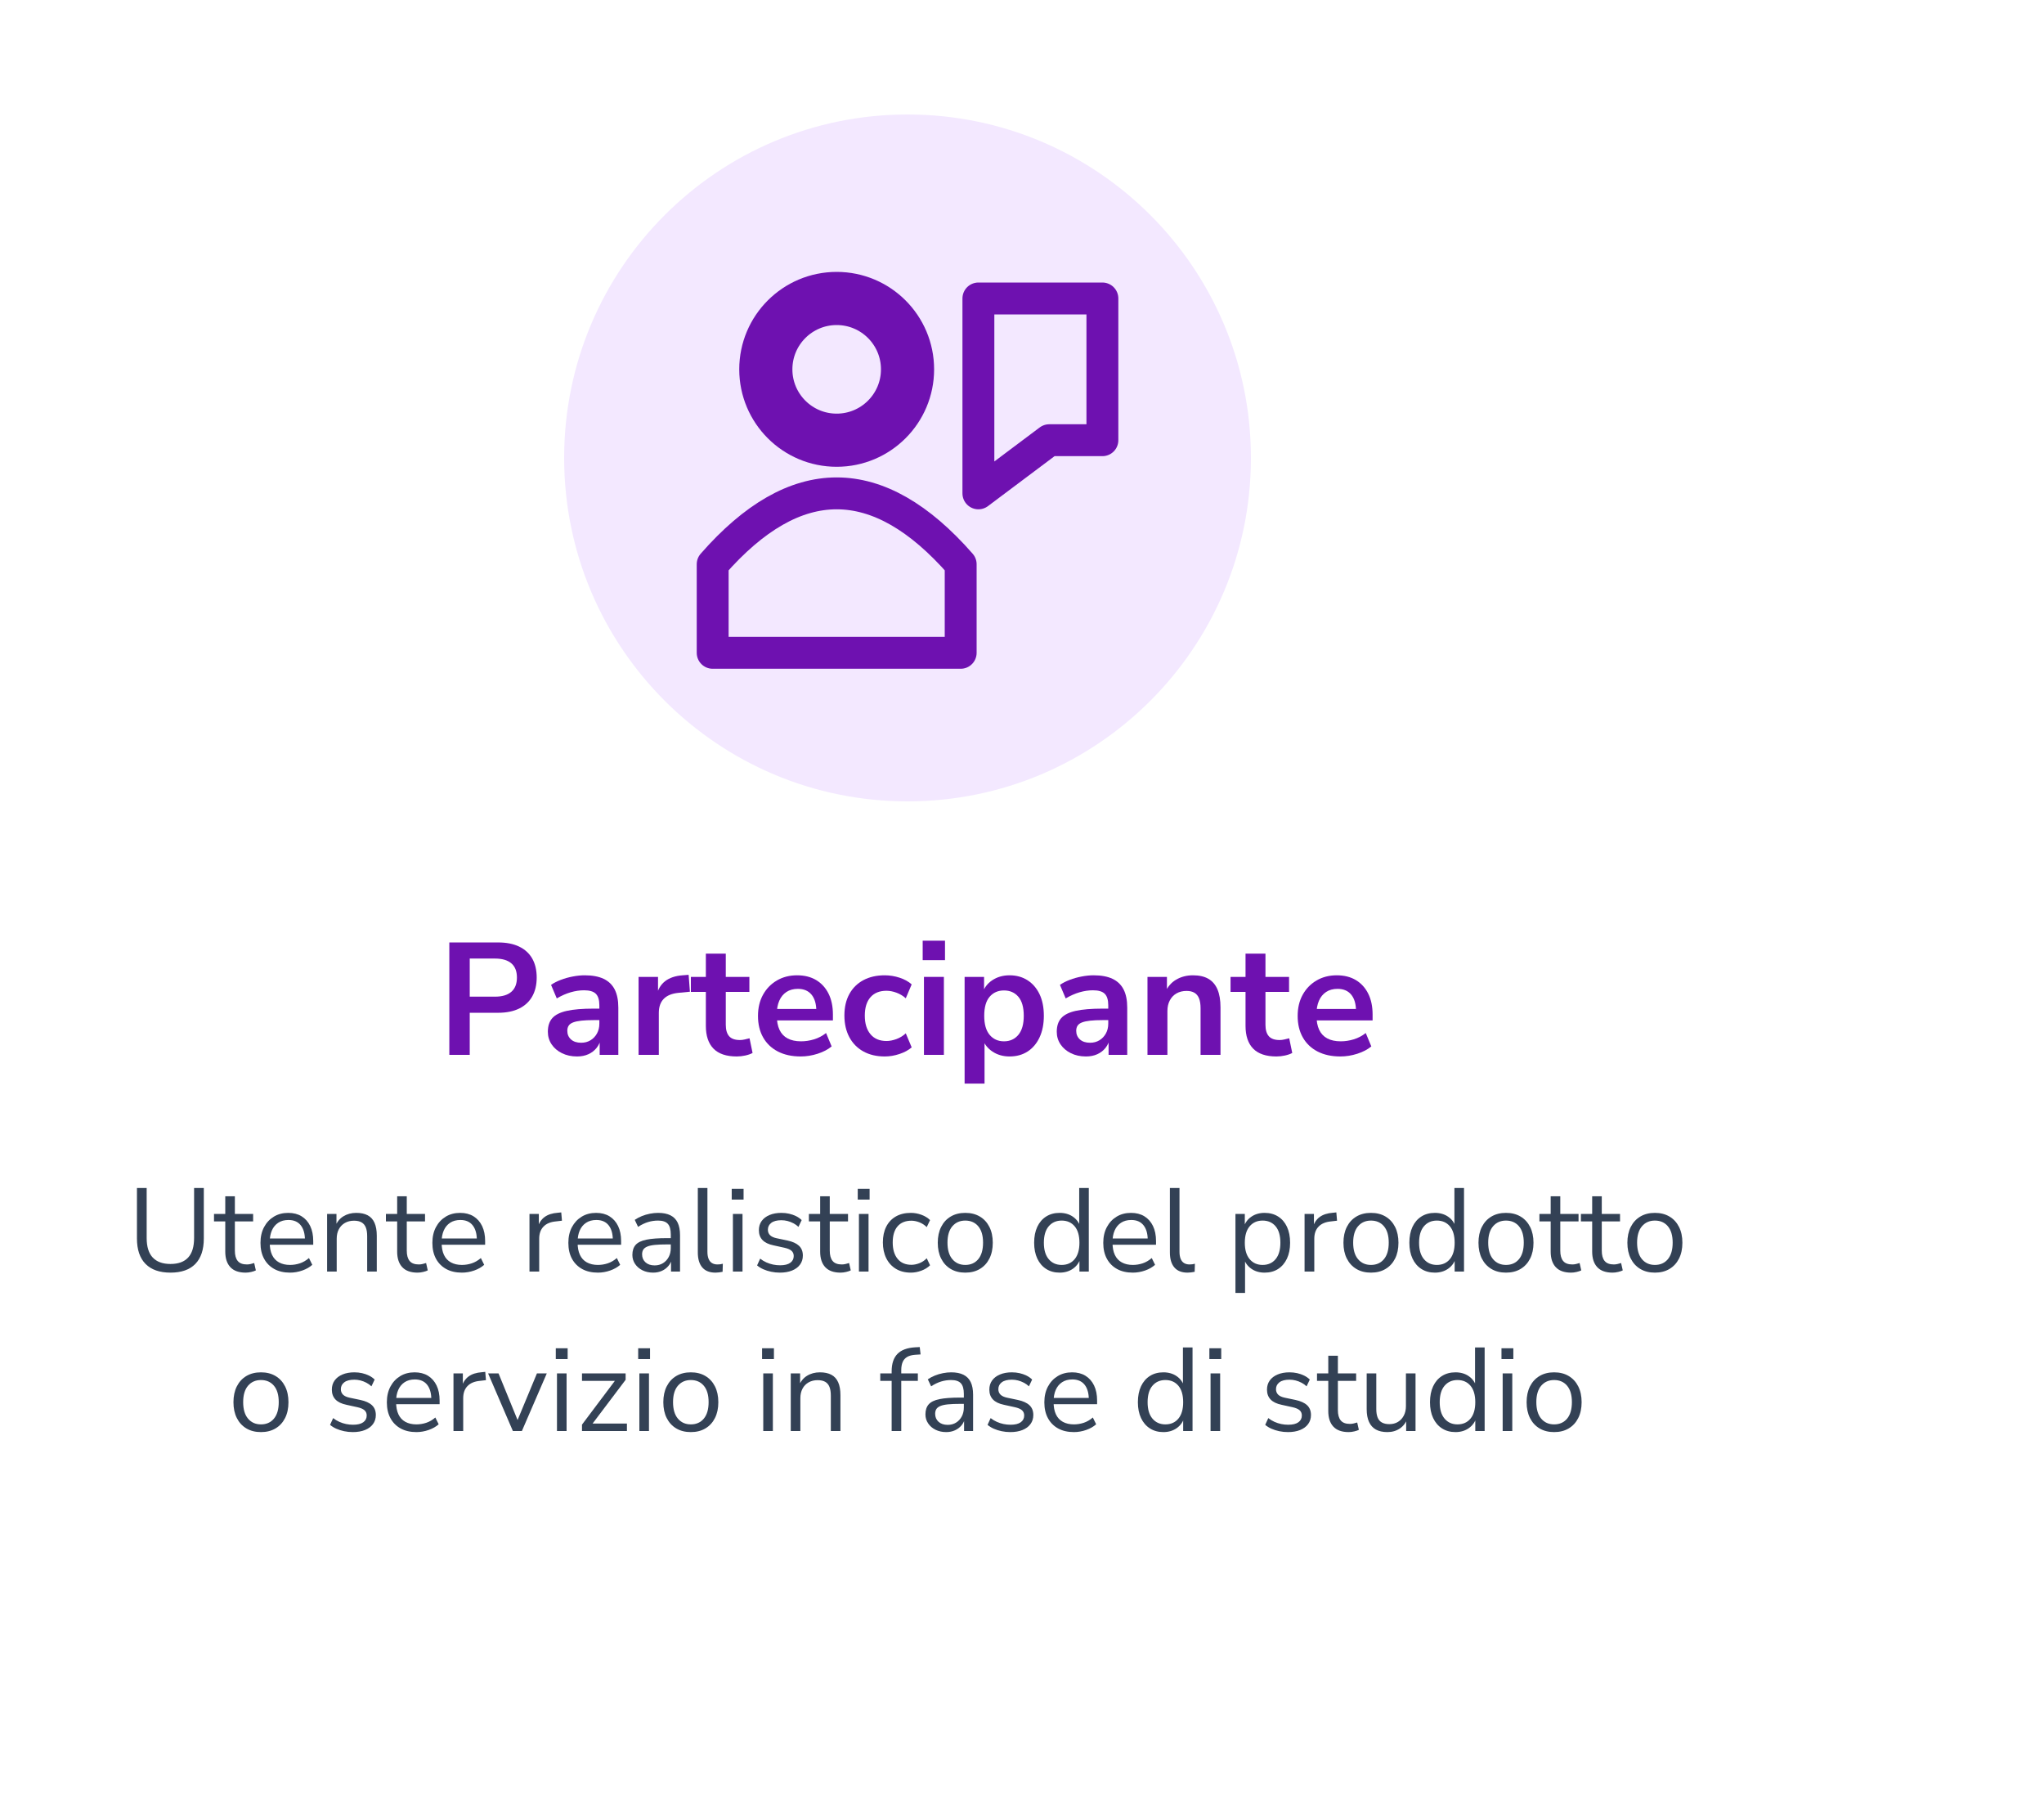
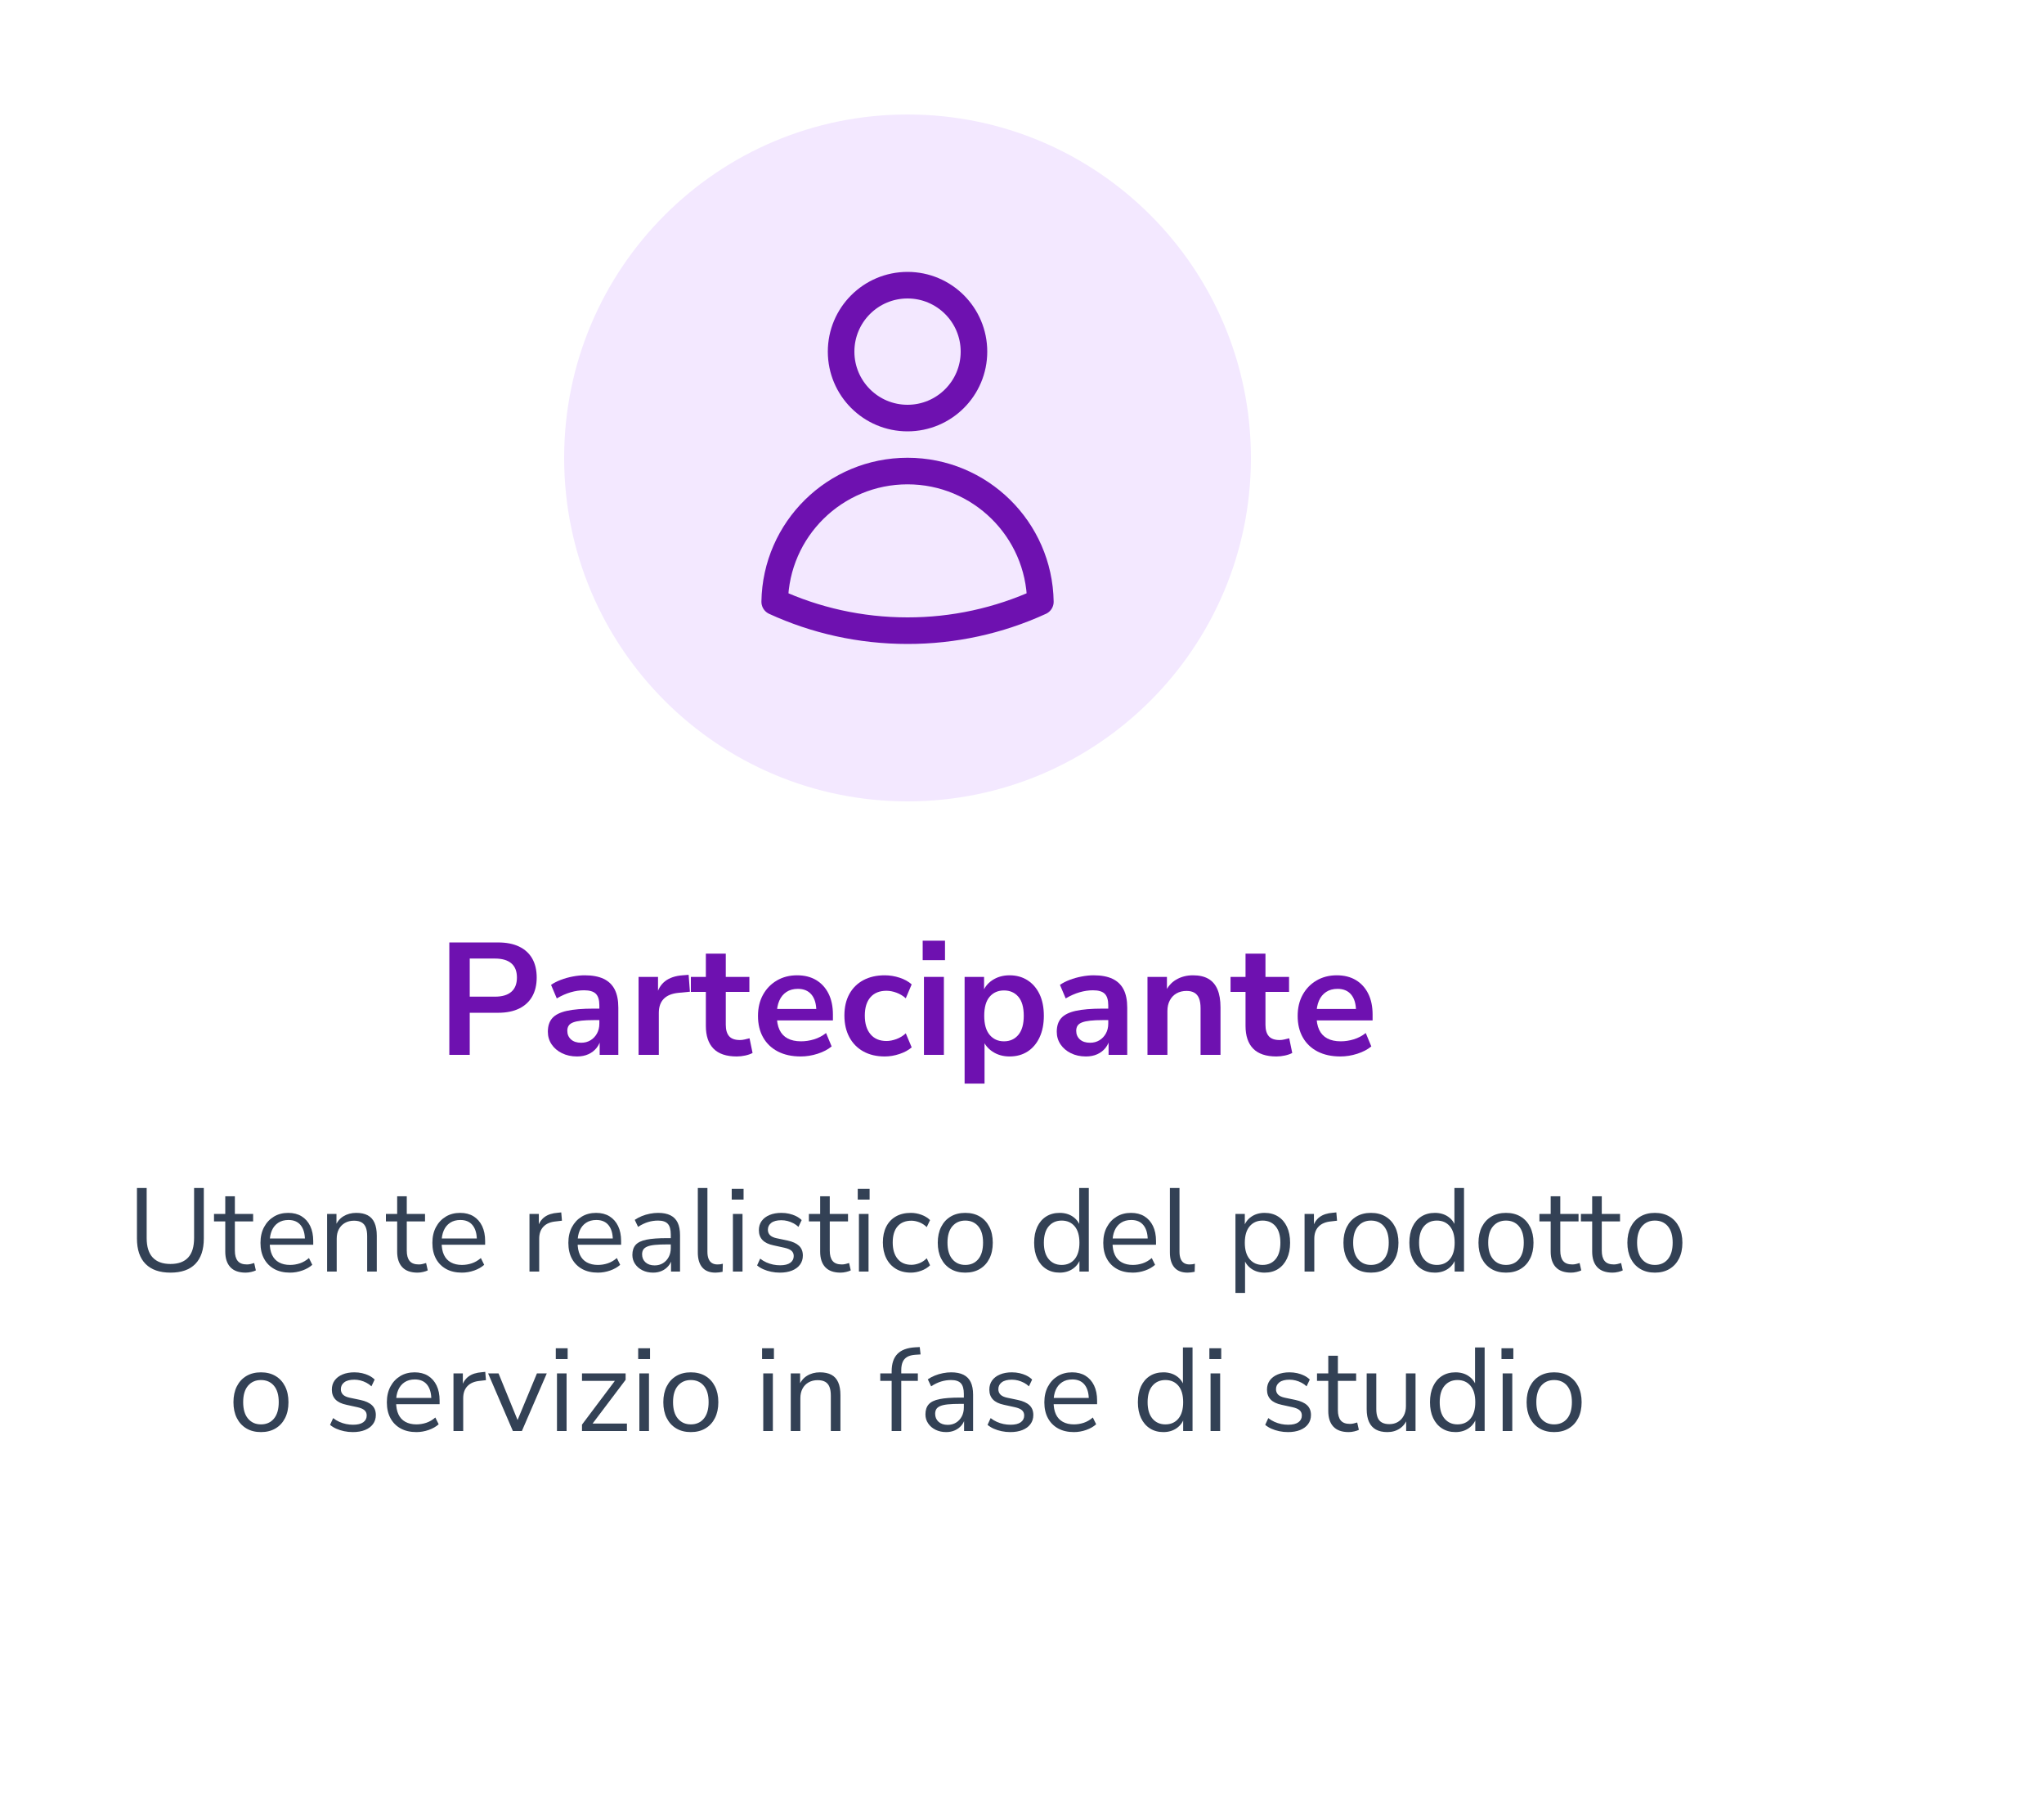
<svg xmlns="http://www.w3.org/2000/svg" width="500" height="440" viewBox="0 0 500 440" role="img">
  <defs>
    <marker id="arrow" markerWidth="9" markerHeight="9" refX="8" refY="4" orient="auto" markerUnits="userSpaceOnUse">
      <path d="M 0 0 L 8 4 L 0 8" fill="none" stroke="#6e11b0" stroke-width="2" />
    </marker>
    <marker id="green-arrow" markerWidth="9" markerHeight="9" refX="8" refY="4" orient="auto" markerUnits="userSpaceOnUse">
      <path d="M 0 0 L 8 4 L 0 8" fill="none" stroke="#1a6018" stroke-width="2" />
    </marker>
  </defs>
  <circle cx="222" cy="112" r="84" fill="#f3e8ff" />
-   <g transform="translate(170 60) scale(4.333333)">
-     <circle cx="8" cy="7" r="4" fill="none" stroke="#6e11b0" stroke-width="3" />
-     <path d="M 1 23 v -5 q 7 -8 14 0 v 5 Z M 16 3 h 7 v 8 h -3 l -4 3 Z" stroke="#6e11b0" stroke-width="1.8" fill="none" stroke-linecap="round" stroke-linejoin="round" />
+   <g data-heroicon="user" transform="translate(170 60) scale(4.333333)">
+     <path d="M15.75 6a3.75 3.75 0 1 1-7.5 0 3.75 3.75 0 0 1 7.5 0ZM4.501 20.118a7.5 7.5 0 0 1 14.998 0A17.933 17.933 0 0 1 12 21.75c-2.676 0-5.216-.584-7.499-1.632Z" stroke="#6e11b0" stroke-width="1.5" fill="none" stroke-linecap="round" stroke-linejoin="round" />
  </g>
  <g data-label="Partecipante" fill="#6e11b0">
    <path d="M77 0V705H383Q461 705 515.0 679.0Q569 653 597.0 604.0Q625 555 625 485Q625 416 597.0 366.5Q569 317 515.0 290.5Q461 264 383 264H205V0ZM205 365H363Q431 365 466.0 395.5Q501 426 501 485Q501 544 466.0 574.0Q431 604 363 604H205Z" transform="translate(106.911 258) scale(0.039 -0.039)" />
    <path d="M226 -10Q173 -10 131.5 10.5Q90 31 66.5 66.0Q43 101 43 145Q43 199 71.0 230.5Q99 262 162.0 276.0Q225 290 331 290H381V218H332Q285 218 253.0 214.5Q221 211 201.5 203.5Q182 196 173.5 183.0Q165 170 165 151Q165 118 188.0 97.0Q211 76 252 76Q285 76 310.5 91.5Q336 107 351.0 134.0Q366 161 366 196V311Q366 361 344.0 383.0Q322 405 270 405Q229 405 186.0 392.5Q143 380 99 354L63 439Q89 457 124.5 470.5Q160 484 199.5 491.5Q239 499 274 499Q346 499 392.5 477.0Q439 455 462.0 410.5Q485 366 485 296V0H368V104H376Q369 69 348.5 43.5Q328 18 297.0 4.0Q266 -10 226 -10Z" transform="translate(132.339 258) scale(0.039 -0.039)" />
    <path d="M65 0V489H187V371H177Q191 431 232.0 462.5Q273 494 341 499L379 502L387 396L315 389Q254 383 223.0 351.5Q192 320 192 263V0Z" transform="translate(153.672 258) scale(0.039 -0.039)" />
    <path d="M289 -10Q191 -10 143.0 39.0Q95 88 95 182V395H1V489H95V635H220V489H368V395H220V189Q220 141 241.0 117.0Q262 93 309 93Q323 93 338.0 96.5Q353 100 369 104L388 12Q370 2 342.5 -4.0Q315 -10 289 -10Z" transform="translate(168.96 258) scale(0.039 -0.039)" />
    <path d="M306 -10Q223 -10 163.0 21.0Q103 52 70.5 109.0Q38 166 38 244Q38 320 69.5 377.0Q101 434 156.5 466.5Q212 499 283 499Q353 499 403.0 469.0Q453 439 480.5 384.0Q508 329 508 253V216H139V288H420L404 273Q404 341 374.0 377.5Q344 414 288 414Q246 414 216.5 394.5Q187 375 171.5 339.5Q156 304 156 255V248Q156 193 173.0 157.0Q190 121 224.0 103.0Q258 85 308 85Q349 85 390.0 97.5Q431 110 465 137L500 53Q465 24 412.0 7.0Q359 -10 306 -10Z" transform="translate(183.936 258) scale(0.039 -0.039)" />
    <path d="M291 -10Q214 -10 157.0 21.5Q100 53 69.0 111.0Q38 169 38 247Q38 325 69.0 381.5Q100 438 157.0 468.5Q214 499 291 499Q338 499 384.0 484.0Q430 469 460 442L423 355Q397 378 364.5 390.0Q332 402 302 402Q237 402 201.5 361.5Q166 321 166 246Q166 172 201.5 129.5Q237 87 302 87Q331 87 364.0 99.0Q397 111 423 135L460 47Q430 21 383.5 5.5Q337 -10 291 -10Z" transform="translate(205.074 258) scale(0.039 -0.039)" />
    <path d="M57 594V716H197V594ZM65 0V489H190V0Z" transform="translate(223.482 258) scale(0.039 -0.039)" />
    <path d="M65 -180V489H187V386H177Q192 437 238.5 468.0Q285 499 347 499Q411 499 459.5 468.0Q508 437 535.0 380.5Q562 324 562 245Q562 167 535.0 109.5Q508 52 460.0 21.0Q412 -10 347 -10Q286 -10 240.0 20.5Q194 51 178 100H190V-180ZM312 85Q368 85 402.0 125.5Q436 166 436 245Q436 325 402.0 364.5Q368 404 312 404Q256 404 222.0 364.5Q188 325 188 245Q188 166 222.0 125.5Q256 85 312 85Z" transform="translate(233.427 258) scale(0.039 -0.039)" />
    <path d="M226 -10Q173 -10 131.5 10.5Q90 31 66.5 66.0Q43 101 43 145Q43 199 71.0 230.5Q99 262 162.0 276.0Q225 290 331 290H381V218H332Q285 218 253.0 214.5Q221 211 201.5 203.5Q182 196 173.5 183.0Q165 170 165 151Q165 118 188.0 97.0Q211 76 252 76Q285 76 310.5 91.5Q336 107 351.0 134.0Q366 161 366 196V311Q366 361 344.0 383.0Q322 405 270 405Q229 405 186.0 392.5Q143 380 99 354L63 439Q89 457 124.5 470.5Q160 484 199.5 491.5Q239 499 274 499Q346 499 392.5 477.0Q439 455 462.0 410.5Q485 366 485 296V0H368V104H376Q369 69 348.5 43.5Q328 18 297.0 4.0Q266 -10 226 -10Z" transform="translate(256.827 258) scale(0.039 -0.039)" />
    <path d="M65 0V489H187V391H176Q198 444 244.5 471.5Q291 499 350 499Q409 499 447.0 477.0Q485 455 504.0 410.5Q523 366 523 298V0H398V292Q398 330 388.5 354.0Q379 378 359.5 389.5Q340 401 310 401Q274 401 247.0 385.5Q220 370 205.0 341.5Q190 313 190 275V0Z" transform="translate(278.16 258) scale(0.039 -0.039)" />
    <path d="M289 -10Q191 -10 143.0 39.0Q95 88 95 182V395H1V489H95V635H220V489H368V395H220V189Q220 141 241.0 117.0Q262 93 309 93Q323 93 338.0 96.5Q353 100 369 104L388 12Q370 2 342.5 -4.0Q315 -10 289 -10Z" transform="translate(300.975 258) scale(0.039 -0.039)" />
    <path d="M306 -10Q223 -10 163.0 21.0Q103 52 70.5 109.0Q38 166 38 244Q38 320 69.5 377.0Q101 434 156.5 466.5Q212 499 283 499Q353 499 403.0 469.0Q453 439 480.5 384.0Q508 329 508 253V216H139V288H420L404 273Q404 341 374.0 377.5Q344 414 288 414Q246 414 216.5 394.5Q187 375 171.5 339.5Q156 304 156 255V248Q156 193 173.0 157.0Q190 121 224.0 103.0Q258 85 308 85Q349 85 390.0 97.5Q431 110 465 137L500 53Q465 24 412.0 7.0Q359 -10 306 -10Z" transform="translate(315.951 258) scale(0.039 -0.039)" />
  </g>
  <g data-label="Utente realistico del prodotto" fill="#334155">
    <path d="M365 -9Q227 -9 154.5 64.5Q82 138 82 279V705H164V283Q164 173 215.0 118.5Q266 64 365 64Q464 64 514.0 118.5Q564 173 564 283V705H646V279Q646 138 574.5 64.5Q503 -9 365 -9Z" transform="translate(31.122 311) scale(0.029 -0.029)" />
    <path d="M271 -9Q185 -9 142.0 37.0Q99 83 99 168V423H4V486H99V635H180V486H334V423H180V176Q180 119 204.0 89.5Q228 60 282 60Q298 60 314.0 64.0Q330 68 343 72L357 10Q344 3 319.0 -3.0Q294 -9 271 -9Z" transform="translate(52.234 311) scale(0.029 -0.029)" />
    <path d="M295 -9Q218 -9 162.5 21.5Q107 52 76.5 108.0Q46 164 46 242Q46 318 76.0 374.5Q106 431 158.5 463.0Q211 495 280 495Q346 495 393.0 466.0Q440 437 465.5 384.0Q491 331 491 257V226H108V279H437L421 266Q421 346 385.5 390.5Q350 435 282 435Q231 435 195.5 411.5Q160 388 142.0 346.5Q124 305 124 250V244Q124 183 143.5 141.0Q163 99 202.0 77.5Q241 56 295 56Q338 56 378.5 69.5Q419 83 455 114L483 57Q450 27 399.0 9.0Q348 -9 295 -9Z" transform="translate(62.384 311) scale(0.029 -0.029)" />
    <path d="M76 0V486H155V378H144Q165 436 212.5 465.5Q260 495 322 495Q380 495 418.5 474.5Q457 454 476.0 411.0Q495 368 495 303V0H414V298Q414 343 402.5 372.0Q391 401 366.5 415.0Q342 429 303 429Q259 429 226.0 410.0Q193 391 175.0 357.0Q157 323 157 277V0Z" transform="translate(77.812 311) scale(0.029 -0.029)" />
    <path d="M271 -9Q185 -9 142.0 37.0Q99 83 99 168V423H4V486H99V635H180V486H334V423H180V176Q180 119 204.0 89.5Q228 60 282 60Q298 60 314.0 64.0Q330 68 343 72L357 10Q344 3 319.0 -3.0Q294 -9 271 -9Z" transform="translate(94.284 311) scale(0.029 -0.029)" />
    <path d="M295 -9Q218 -9 162.5 21.5Q107 52 76.5 108.0Q46 164 46 242Q46 318 76.0 374.5Q106 431 158.5 463.0Q211 495 280 495Q346 495 393.0 466.0Q440 437 465.5 384.0Q491 331 491 257V226H108V279H437L421 266Q421 346 385.5 390.5Q350 435 282 435Q231 435 195.5 411.5Q160 388 142.0 346.5Q124 305 124 250V244Q124 183 143.5 141.0Q163 99 202.0 77.5Q241 56 295 56Q338 56 378.5 69.5Q419 83 455 114L483 57Q450 27 399.0 9.0Q348 -9 295 -9Z" transform="translate(104.434 311) scale(0.029 -0.029)" />
    <path d="M76 0V486H155V371H145Q162 430 204.0 460.5Q246 491 315 496L344 499L350 429L299 423Q231 417 194.5 379.5Q158 342 158 277V0Z" transform="translate(127.315 311) scale(0.029 -0.029)" />
    <path d="M295 -9Q218 -9 162.5 21.5Q107 52 76.5 108.0Q46 164 46 242Q46 318 76.0 374.5Q106 431 158.5 463.0Q211 495 280 495Q346 495 393.0 466.0Q440 437 465.5 384.0Q491 331 491 257V226H108V279H437L421 266Q421 346 385.5 390.5Q350 435 282 435Q231 435 195.5 411.5Q160 388 142.0 346.5Q124 305 124 250V244Q124 183 143.5 141.0Q163 99 202.0 77.5Q241 56 295 56Q338 56 378.5 69.5Q419 83 455 114L483 57Q450 27 399.0 9.0Q348 -9 295 -9Z" transform="translate(137.697 311) scale(0.029 -0.029)" />
    <path d="M229 -9Q179 -9 139.5 10.5Q100 30 77.0 64.0Q54 98 54 140Q54 194 81.5 225.0Q109 256 172.5 269.0Q236 282 346 282H391V229H347Q286 229 245.0 225.0Q204 221 180.0 211.0Q156 201 146.0 185.0Q136 169 136 145Q136 104 164.5 78.0Q193 52 242 52Q282 52 312.5 71.0Q343 90 360.5 123.0Q378 156 378 199V313Q378 375 353.0 402.5Q328 430 271 430Q227 430 186.0 417.5Q145 405 102 377L74 436Q100 454 133.0 467.5Q166 481 202.0 488.0Q238 495 271 495Q334 495 375.0 474.5Q416 454 436.0 412.5Q456 371 456 306V0H380V113H389Q381 75 358.5 48.0Q336 21 303.0 6.0Q270 -9 229 -9Z" transform="translate(153.125 311) scale(0.029 -0.029)" />
    <path d="M225 -9Q151 -9 113.5 35.0Q76 79 76 161V705H157V167Q157 132 166.5 108.0Q176 84 195.0 72.0Q214 60 242 60Q254 60 265.5 61.5Q277 63 287 66L285 -2Q269 -5 254.5 -7.0Q240 -9 225 -9Z" transform="translate(168.495 311) scale(0.029 -0.029)" />
    <path d="M66 607V698H166V607ZM76 0V486H157V0Z" transform="translate(177.079 311) scale(0.029 -0.029)" />
    <path d="M240 -9Q202 -9 166.5 -1.5Q131 6 100.5 19.5Q70 33 48 52L74 109Q98 90 126.0 77.5Q154 65 183.0 59.0Q212 53 242 53Q299 53 328.0 74.0Q357 95 357 131Q357 159 338.0 175.5Q319 192 278 201L187 221Q124 234 93.5 266.0Q63 298 63 349Q63 394 86.5 426.5Q110 459 153.0 477.0Q196 495 253 495Q287 495 318.0 488.0Q349 481 376.5 467.5Q404 454 424 434L397 377Q378 395 354.0 407.5Q330 420 304.5 426.5Q279 433 253 433Q197 433 168.0 411.0Q139 389 139 353Q139 325 157.0 307.0Q175 289 213 281L304 262Q369 248 401.5 217.5Q434 187 434 135Q434 91 410.0 58.5Q386 26 342.5 8.5Q299 -9 240 -9Z" transform="translate(183.807 311) scale(0.029 -0.029)" />
    <path d="M271 -9Q185 -9 142.0 37.0Q99 83 99 168V423H4V486H99V635H180V486H334V423H180V176Q180 119 204.0 89.5Q228 60 282 60Q298 60 314.0 64.0Q330 68 343 72L357 10Q344 3 319.0 -3.0Q294 -9 271 -9Z" transform="translate(197.756 311) scale(0.029 -0.029)" />
    <path d="M66 607V698H166V607ZM76 0V486H157V0Z" transform="translate(207.906 311) scale(0.029 -0.029)" />
    <path d="M282 -9Q209 -9 156.0 23.0Q103 55 74.5 112.5Q46 170 46 246Q46 323 74.5 379.0Q103 435 156.0 465.0Q209 495 282 495Q327 495 371.0 479.0Q415 463 444 434L416 375Q387 403 352.5 416.0Q318 429 287 429Q211 429 170.0 381.5Q129 334 129 245Q129 158 170.0 107.5Q211 57 287 57Q318 57 352.5 70.0Q387 83 416 112L444 53Q415 24 370.5 7.5Q326 -9 282 -9Z" transform="translate(214.634 311) scale(0.029 -0.029)" />
    <path d="M278 -9Q207 -9 155.0 22.0Q103 53 74.5 109.5Q46 166 46 243Q46 320 74.5 376.5Q103 433 155.0 464.0Q207 495 278 495Q349 495 401.0 464.0Q453 433 481.5 376.5Q510 320 510 243Q510 166 481.5 109.5Q453 53 401.0 22.0Q349 -9 278 -9ZM278 56Q347 56 387.5 104.5Q428 153 428 244Q428 334 387.5 382.0Q347 430 278 430Q210 430 169.0 382.0Q128 334 128 244Q128 153 169.0 104.5Q210 56 278 56Z" transform="translate(228.061 311) scale(0.029 -0.029)" />
    <path d="M261 -9Q196 -9 147.5 22.0Q99 53 72.5 109.5Q46 166 46 243Q46 321 72.5 377.5Q99 434 147.5 464.5Q196 495 261 495Q327 495 374.0 462.0Q421 429 437 373H426V705H507V0H428V116H438Q422 59 374.5 25.0Q327 -9 261 -9ZM278 56Q347 56 387.5 104.5Q428 153 428 243Q428 334 387.5 382.0Q347 430 278 430Q210 430 169.0 382.0Q128 334 128 243Q128 153 169.0 104.5Q210 56 278 56Z" transform="translate(251.638 311) scale(0.029 -0.029)" />
    <path d="M295 -9Q218 -9 162.5 21.5Q107 52 76.5 108.0Q46 164 46 242Q46 318 76.0 374.5Q106 431 158.5 463.0Q211 495 280 495Q346 495 393.0 466.0Q440 437 465.5 384.0Q491 331 491 257V226H108V279H437L421 266Q421 346 385.5 390.5Q350 435 282 435Q231 435 195.5 411.5Q160 388 142.0 346.5Q124 305 124 250V244Q124 183 143.5 141.0Q163 99 202.0 77.5Q241 56 295 56Q338 56 378.5 69.5Q419 83 455 114L483 57Q450 27 399.0 9.0Q348 -9 295 -9Z" transform="translate(268.545 311) scale(0.029 -0.029)" />
    <path d="M225 -9Q151 -9 113.5 35.0Q76 79 76 161V705H157V167Q157 132 166.5 108.0Q176 84 195.0 72.0Q214 60 242 60Q254 60 265.5 61.5Q277 63 287 66L285 -2Q269 -5 254.5 -7.0Q240 -9 225 -9Z" transform="translate(283.973 311) scale(0.029 -0.029)" />
    <path d="M76 -180V486H155V371H145Q161 428 208.5 461.5Q256 495 322 495Q387 495 435.5 464.5Q484 434 510.5 377.5Q537 321 537 243Q537 166 510.5 109.5Q484 53 436.0 22.0Q388 -9 322 -9Q256 -9 209.0 24.5Q162 58 145 114H157V-180ZM305 56Q374 56 414.5 104.5Q455 153 455 243Q455 334 414.5 382.0Q374 430 305 430Q237 430 196.0 382.0Q155 334 155 243Q155 153 196.0 104.5Q237 56 305 56Z" transform="translate(300.01 311) scale(0.029 -0.029)" />
    <path d="M76 0V486H155V371H145Q162 430 204.0 460.5Q246 491 315 496L344 499L350 429L299 423Q231 417 194.5 379.5Q158 342 158 277V0Z" transform="translate(316.917 311) scale(0.029 -0.029)" />
    <path d="M278 -9Q207 -9 155.0 22.0Q103 53 74.5 109.5Q46 166 46 243Q46 320 74.5 376.5Q103 433 155.0 464.0Q207 495 278 495Q349 495 401.0 464.0Q453 433 481.5 376.5Q510 320 510 243Q510 166 481.5 109.5Q453 53 401.0 22.0Q349 -9 278 -9ZM278 56Q347 56 387.5 104.5Q428 153 428 244Q428 334 387.5 382.0Q347 430 278 430Q210 430 169.0 382.0Q128 334 128 244Q128 153 169.0 104.5Q210 56 278 56Z" transform="translate(327.299 311) scale(0.029 -0.029)" />
    <path d="M261 -9Q196 -9 147.5 22.0Q99 53 72.5 109.5Q46 166 46 243Q46 321 72.5 377.5Q99 434 147.5 464.5Q196 495 261 495Q327 495 374.0 462.0Q421 429 437 373H426V705H507V0H428V116H438Q422 59 374.5 25.0Q327 -9 261 -9ZM278 56Q347 56 387.5 104.5Q428 153 428 243Q428 334 387.5 382.0Q347 430 278 430Q210 430 169.0 382.0Q128 334 128 243Q128 153 169.0 104.5Q210 56 278 56Z" transform="translate(343.423 311) scale(0.029 -0.029)" />
    <path d="M278 -9Q207 -9 155.0 22.0Q103 53 74.5 109.5Q46 166 46 243Q46 320 74.5 376.5Q103 433 155.0 464.0Q207 495 278 495Q349 495 401.0 464.0Q453 433 481.5 376.5Q510 320 510 243Q510 166 481.5 109.5Q453 53 401.0 22.0Q349 -9 278 -9ZM278 56Q347 56 387.5 104.5Q428 153 428 244Q428 334 387.5 382.0Q347 430 278 430Q210 430 169.0 382.0Q128 334 128 244Q128 153 169.0 104.5Q210 56 278 56Z" transform="translate(360.33 311) scale(0.029 -0.029)" />
    <path d="M271 -9Q185 -9 142.0 37.0Q99 83 99 168V423H4V486H99V635H180V486H334V423H180V176Q180 119 204.0 89.5Q228 60 282 60Q298 60 314.0 64.0Q330 68 343 72L357 10Q344 3 319.0 -3.0Q294 -9 271 -9Z" transform="translate(376.454 311) scale(0.029 -0.029)" />
    <path d="M271 -9Q185 -9 142.0 37.0Q99 83 99 168V423H4V486H99V635H180V486H334V423H180V176Q180 119 204.0 89.5Q228 60 282 60Q298 60 314.0 64.0Q330 68 343 72L357 10Q344 3 319.0 -3.0Q294 -9 271 -9Z" transform="translate(386.604 311) scale(0.029 -0.029)" />
    <path d="M278 -9Q207 -9 155.0 22.0Q103 53 74.5 109.5Q46 166 46 243Q46 320 74.5 376.5Q103 433 155.0 464.0Q207 495 278 495Q349 495 401.0 464.0Q453 433 481.5 376.5Q510 320 510 243Q510 166 481.5 109.5Q453 53 401.0 22.0Q349 -9 278 -9ZM278 56Q347 56 387.5 104.5Q428 153 428 244Q428 334 387.5 382.0Q347 430 278 430Q210 430 169.0 382.0Q128 334 128 244Q128 153 169.0 104.5Q210 56 278 56Z" transform="translate(396.754 311) scale(0.029 -0.029)" />
  </g>
  <g data-label="o servizio in fase di studio" fill="#334155">
    <path d="M278 -9Q207 -9 155.0 22.0Q103 53 74.5 109.5Q46 166 46 243Q46 320 74.5 376.5Q103 433 155.0 464.0Q207 495 278 495Q349 495 401.0 464.0Q453 433 481.5 376.5Q510 320 510 243Q510 166 481.5 109.5Q453 53 401.0 22.0Q349 -9 278 -9ZM278 56Q347 56 387.5 104.5Q428 153 428 244Q428 334 387.5 382.0Q347 430 278 430Q210 430 169.0 382.0Q128 334 128 244Q128 153 169.0 104.5Q210 56 278 56Z" transform="translate(55.772 350) scale(0.029 -0.029)" />
    <path d="M240 -9Q202 -9 166.5 -1.5Q131 6 100.5 19.5Q70 33 48 52L74 109Q98 90 126.0 77.5Q154 65 183.0 59.0Q212 53 242 53Q299 53 328.0 74.0Q357 95 357 131Q357 159 338.0 175.5Q319 192 278 201L187 221Q124 234 93.5 266.0Q63 298 63 349Q63 394 86.5 426.5Q110 459 153.0 477.0Q196 495 253 495Q287 495 318.0 488.0Q349 481 376.5 467.5Q404 454 424 434L397 377Q378 395 354.0 407.5Q330 420 304.5 426.5Q279 433 253 433Q197 433 168.0 411.0Q139 389 139 353Q139 325 157.0 307.0Q175 289 213 281L304 262Q369 248 401.5 217.5Q434 187 434 135Q434 91 410.0 58.5Q386 26 342.5 8.5Q299 -9 240 -9Z" transform="translate(79.349 350) scale(0.029 -0.029)" />
    <path d="M295 -9Q218 -9 162.5 21.5Q107 52 76.5 108.0Q46 164 46 242Q46 318 76.0 374.5Q106 431 158.5 463.0Q211 495 280 495Q346 495 393.0 466.0Q440 437 465.5 384.0Q491 331 491 257V226H108V279H437L421 266Q421 346 385.5 390.5Q350 435 282 435Q231 435 195.5 411.5Q160 388 142.0 346.5Q124 305 124 250V244Q124 183 143.5 141.0Q163 99 202.0 77.5Q241 56 295 56Q338 56 378.5 69.5Q419 83 455 114L483 57Q450 27 399.0 9.0Q348 -9 295 -9Z" transform="translate(93.298 350) scale(0.029 -0.029)" />
    <path d="M76 0V486H155V371H145Q162 430 204.0 460.5Q246 491 315 496L344 499L350 429L299 423Q231 417 194.5 379.5Q158 342 158 277V0Z" transform="translate(108.726 350) scale(0.029 -0.029)" />
    <path d="M219 0 10 486H98L272 60H245L422 486H505L295 0Z" transform="translate(119.108 350) scale(0.029 -0.029)" />
    <path d="M66 607V698H166V607ZM76 0V486H157V0Z" transform="translate(134.043 350) scale(0.029 -0.029)" />
    <path d="M55 0V54L348 444V423H55V486H423V432L127 40V63H434V0Z" transform="translate(140.771 350) scale(0.029 -0.029)" />
    <path d="M66 607V698H166V607ZM76 0V486H157V0Z" transform="translate(154.198 350) scale(0.029 -0.029)" />
    <path d="M278 -9Q207 -9 155.0 22.0Q103 53 74.5 109.5Q46 166 46 243Q46 320 74.5 376.5Q103 433 155.0 464.0Q207 495 278 495Q349 495 401.0 464.0Q453 433 481.5 376.5Q510 320 510 243Q510 166 481.5 109.5Q453 53 401.0 22.0Q349 -9 278 -9ZM278 56Q347 56 387.5 104.5Q428 153 428 244Q428 334 387.5 382.0Q347 430 278 430Q210 430 169.0 382.0Q128 334 128 244Q128 153 169.0 104.5Q210 56 278 56Z" transform="translate(160.926 350) scale(0.029 -0.029)" />
    <path d="M66 607V698H166V607ZM76 0V486H157V0Z" transform="translate(184.503 350) scale(0.029 -0.029)" />
    <path d="M76 0V486H155V378H144Q165 436 212.5 465.5Q260 495 322 495Q380 495 418.5 474.5Q457 454 476.0 411.0Q495 368 495 303V0H414V298Q414 343 402.5 372.0Q391 401 366.5 415.0Q342 429 303 429Q259 429 226.0 410.0Q193 391 175.0 357.0Q157 323 157 277V0Z" transform="translate(191.231 350) scale(0.029 -0.029)" />
    <path d="M102 0V423H6V486H124L102 465V503Q102 600 150.5 650.0Q199 700 300 706L339 708L346 646L300 643Q259 640 233.0 625.0Q207 610 195.0 582.0Q183 554 183 513V471L171 486H323V423H183V0Z" transform="translate(215.156 350) scale(0.029 -0.029)" />
    <path d="M229 -9Q179 -9 139.5 10.5Q100 30 77.0 64.0Q54 98 54 140Q54 194 81.5 225.0Q109 256 172.5 269.0Q236 282 346 282H391V229H347Q286 229 245.0 225.0Q204 221 180.0 211.0Q156 201 146.0 185.0Q136 169 136 145Q136 104 164.5 78.0Q193 52 242 52Q282 52 312.5 71.0Q343 90 360.5 123.0Q378 156 378 199V313Q378 375 353.0 402.5Q328 430 271 430Q227 430 186.0 417.5Q145 405 102 377L74 436Q100 454 133.0 467.5Q166 481 202.0 488.0Q238 495 271 495Q334 495 375.0 474.5Q416 454 436.0 412.5Q456 371 456 306V0H380V113H389Q381 75 358.5 48.0Q336 21 303.0 6.0Q270 -9 229 -9Z" transform="translate(224.813 350) scale(0.029 -0.029)" />
    <path d="M240 -9Q202 -9 166.5 -1.5Q131 6 100.5 19.5Q70 33 48 52L74 109Q98 90 126.0 77.5Q154 65 183.0 59.0Q212 53 242 53Q299 53 328.0 74.0Q357 95 357 131Q357 159 338.0 175.5Q319 192 278 201L187 221Q124 234 93.5 266.0Q63 298 63 349Q63 394 86.5 426.5Q110 459 153.0 477.0Q196 495 253 495Q287 495 318.0 488.0Q349 481 376.5 467.5Q404 454 424 434L397 377Q378 395 354.0 407.5Q330 420 304.5 426.5Q279 433 253 433Q197 433 168.0 411.0Q139 389 139 353Q139 325 157.0 307.0Q175 289 213 281L304 262Q369 248 401.5 217.5Q434 187 434 135Q434 91 410.0 58.5Q386 26 342.5 8.5Q299 -9 240 -9Z" transform="translate(240.183 350) scale(0.029 -0.029)" />
    <path d="M295 -9Q218 -9 162.5 21.5Q107 52 76.5 108.0Q46 164 46 242Q46 318 76.0 374.5Q106 431 158.5 463.0Q211 495 280 495Q346 495 393.0 466.0Q440 437 465.5 384.0Q491 331 491 257V226H108V279H437L421 266Q421 346 385.5 390.5Q350 435 282 435Q231 435 195.5 411.5Q160 388 142.0 346.5Q124 305 124 250V244Q124 183 143.5 141.0Q163 99 202.0 77.5Q241 56 295 56Q338 56 378.5 69.5Q419 83 455 114L483 57Q450 27 399.0 9.0Q348 -9 295 -9Z" transform="translate(254.132 350) scale(0.029 -0.029)" />
    <path d="M261 -9Q196 -9 147.5 22.0Q99 53 72.5 109.5Q46 166 46 243Q46 321 72.5 377.5Q99 434 147.5 464.5Q196 495 261 495Q327 495 374.0 462.0Q421 429 437 373H426V705H507V0H428V116H438Q422 59 374.5 25.0Q327 -9 261 -9ZM278 56Q347 56 387.5 104.5Q428 153 428 243Q428 334 387.5 382.0Q347 430 278 430Q210 430 169.0 382.0Q128 334 128 243Q128 153 169.0 104.5Q210 56 278 56Z" transform="translate(277.013 350) scale(0.029 -0.029)" />
    <path d="M66 607V698H166V607ZM76 0V486H157V0Z" transform="translate(293.92 350) scale(0.029 -0.029)" />
    <path d="M240 -9Q202 -9 166.5 -1.5Q131 6 100.5 19.5Q70 33 48 52L74 109Q98 90 126.0 77.5Q154 65 183.0 59.0Q212 53 242 53Q299 53 328.0 74.0Q357 95 357 131Q357 159 338.0 175.5Q319 192 278 201L187 221Q124 234 93.5 266.0Q63 298 63 349Q63 394 86.5 426.5Q110 459 153.0 477.0Q196 495 253 495Q287 495 318.0 488.0Q349 481 376.5 467.5Q404 454 424 434L397 377Q378 395 354.0 407.5Q330 420 304.5 426.5Q279 433 253 433Q197 433 168.0 411.0Q139 389 139 353Q139 325 157.0 307.0Q175 289 213 281L304 262Q369 248 401.5 217.5Q434 187 434 135Q434 91 410.0 58.5Q386 26 342.5 8.5Q299 -9 240 -9Z" transform="translate(308.101 350) scale(0.029 -0.029)" />
    <path d="M271 -9Q185 -9 142.0 37.0Q99 83 99 168V423H4V486H99V635H180V486H334V423H180V176Q180 119 204.0 89.5Q228 60 282 60Q298 60 314.0 64.0Q330 68 343 72L357 10Q344 3 319.0 -3.0Q294 -9 271 -9Z" transform="translate(322.05 350) scale(0.029 -0.029)" />
    <path d="M248 -9Q189 -9 150.5 12.5Q112 34 92.5 77.0Q73 120 73 184V486H154V185Q154 142 165.5 113.5Q177 85 202.0 71.5Q227 58 264 58Q306 58 337.0 77.0Q368 96 386.0 130.0Q404 164 404 210V486H485V0H406V112H419Q399 53 353.5 22.0Q308 -9 248 -9Z" transform="translate(332.2 350) scale(0.029 -0.029)" />
    <path d="M261 -9Q196 -9 147.5 22.0Q99 53 72.5 109.5Q46 166 46 243Q46 321 72.5 377.5Q99 434 147.5 464.5Q196 495 261 495Q327 495 374.0 462.0Q421 429 437 373H426V705H507V0H428V116H438Q422 59 374.5 25.0Q327 -9 261 -9ZM278 56Q347 56 387.5 104.5Q428 153 428 243Q428 334 387.5 382.0Q347 430 278 430Q210 430 169.0 382.0Q128 334 128 243Q128 153 169.0 104.5Q210 56 278 56Z" transform="translate(348.469 350) scale(0.029 -0.029)" />
    <path d="M66 607V698H166V607ZM76 0V486H157V0Z" transform="translate(365.376 350) scale(0.029 -0.029)" />
    <path d="M278 -9Q207 -9 155.0 22.0Q103 53 74.5 109.5Q46 166 46 243Q46 320 74.5 376.5Q103 433 155.0 464.0Q207 495 278 495Q349 495 401.0 464.0Q453 433 481.5 376.5Q510 320 510 243Q510 166 481.5 109.5Q453 53 401.0 22.0Q349 -9 278 -9ZM278 56Q347 56 387.5 104.5Q428 153 428 244Q428 334 387.5 382.0Q347 430 278 430Q210 430 169.0 382.0Q128 334 128 244Q128 153 169.0 104.5Q210 56 278 56Z" transform="translate(372.104 350) scale(0.029 -0.029)" />
  </g>
</svg>
